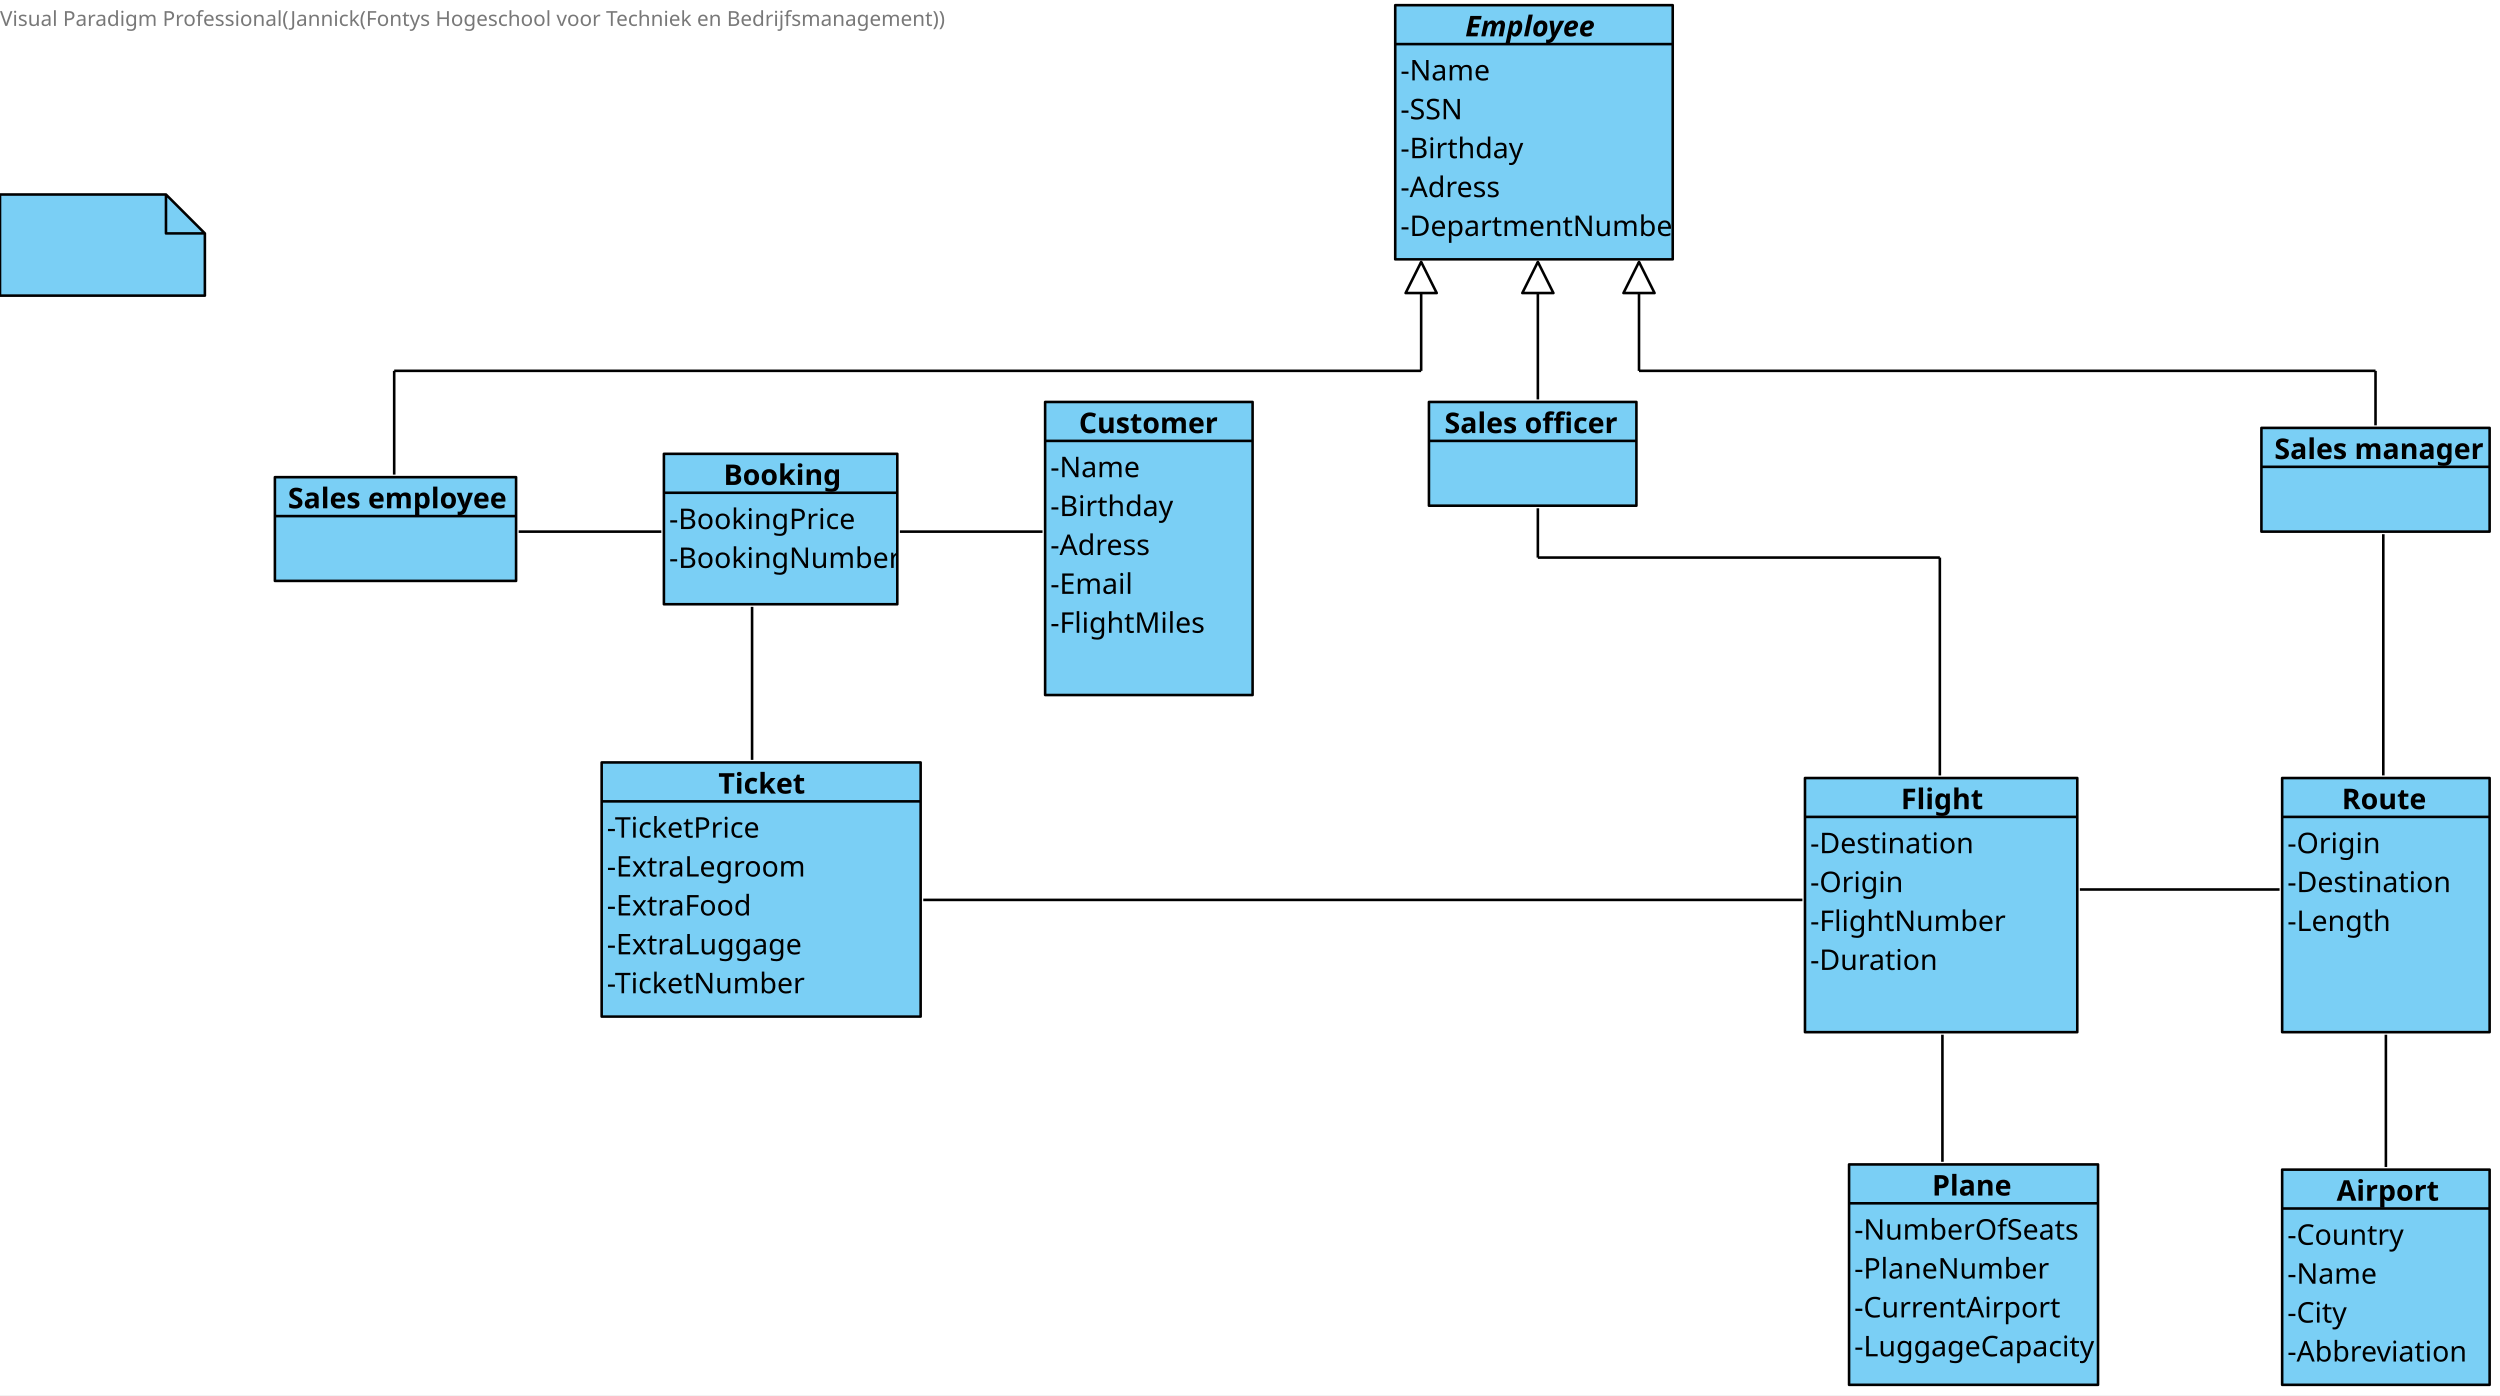
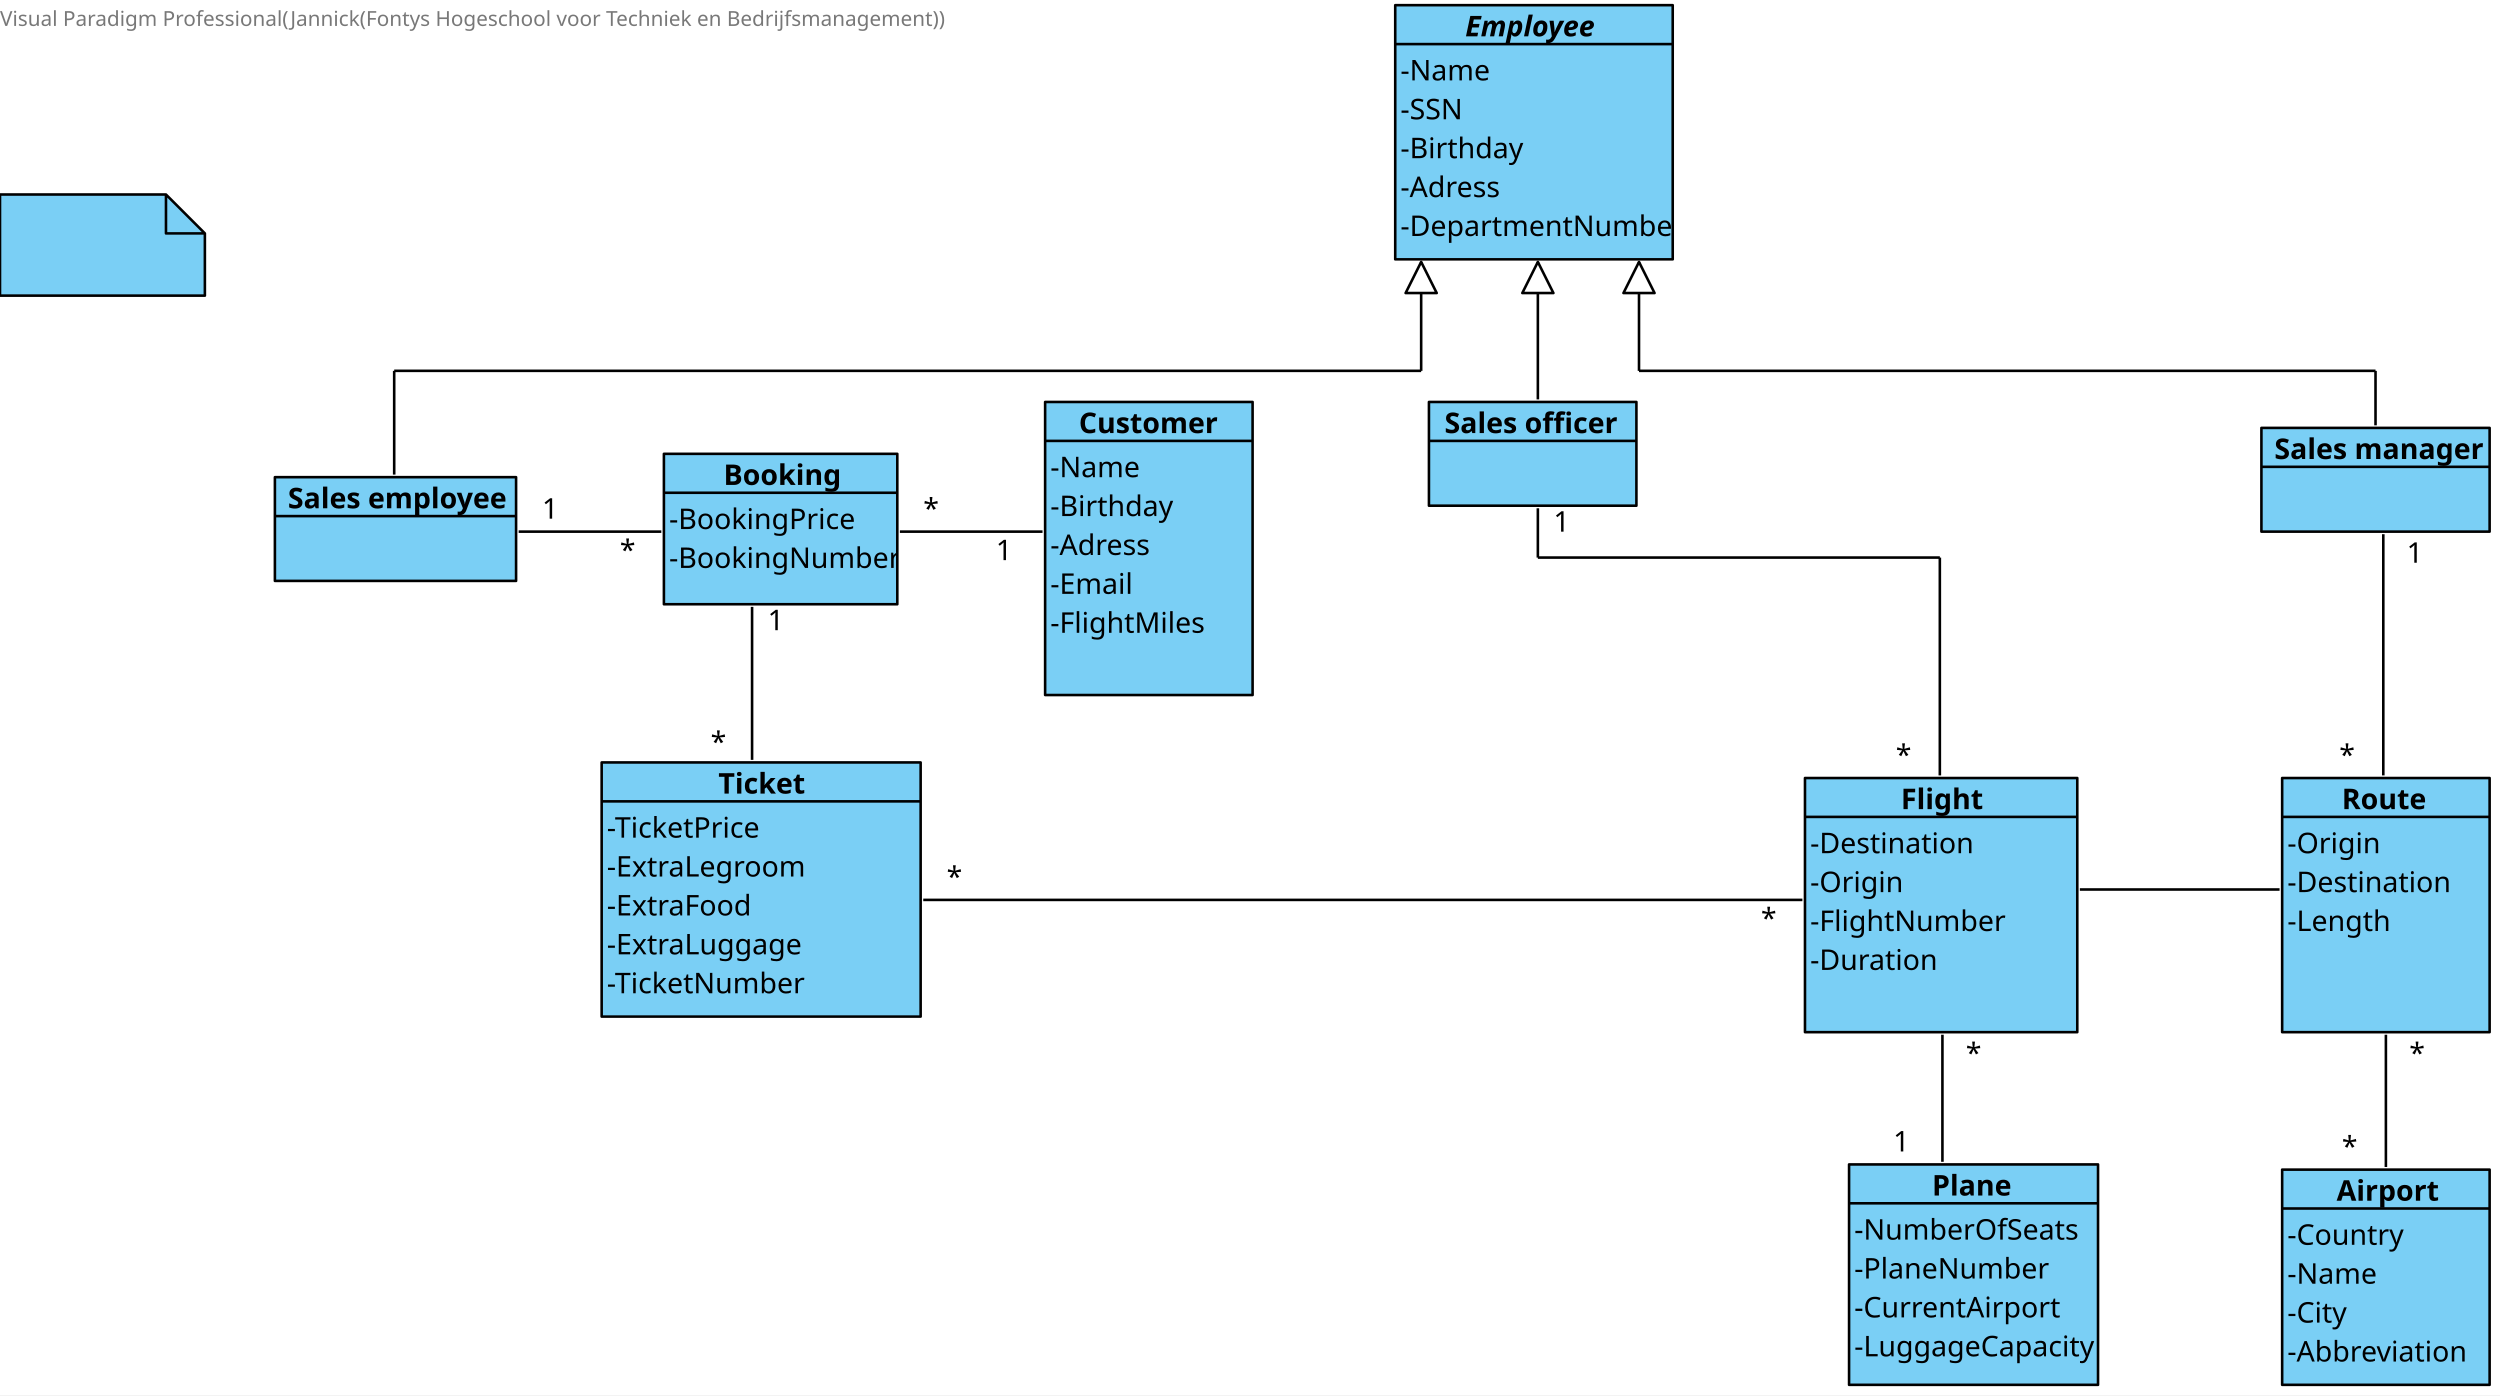
<svg xmlns="http://www.w3.org/2000/svg" fill-opacity="0" color-rendering="auto" color-interpolation="auto" text-rendering="auto" stroke="rgb(0,0,0)" stroke-linecap="square" width="964" stroke-miterlimit="10" shape-rendering="auto" stroke-opacity="0" fill="rgb(0,0,0)" stroke-dasharray="none" font-weight="normal" stroke-width="1" height="538" font-family="'Dialog'" font-style="normal" stroke-linejoin="miter" font-size="12px" stroke-dashoffset="0" image-rendering="auto">
  <defs id="genericDefs" />
  <g>
    <defs id="defs1">
      <clipPath clipPathUnits="userSpaceOnUse" id="clipPath1">
        <path d="M-7 -7 L116 -7 L116 109 L-7 109 L-7 -7 Z" />
      </clipPath>
      <clipPath clipPathUnits="userSpaceOnUse" id="clipPath2">
        <path d="M0 0 L0 83 L105 83 L105 0 Z" />
      </clipPath>
      <clipPath clipPathUnits="userSpaceOnUse" id="clipPath3">
        <path d="M0 0 L0 15 L105 15 L105 0 Z" />
      </clipPath>
      <clipPath clipPathUnits="userSpaceOnUse" id="clipPath4">
        <path d="M-7 -7 L101 -7 L101 69 L-7 69 L-7 -7 Z" />
      </clipPath>
      <clipPath clipPathUnits="userSpaceOnUse" id="clipPath5">
        <path d="M0 0 L0 43 L90 43 L90 0 Z" />
      </clipPath>
      <clipPath clipPathUnits="userSpaceOnUse" id="clipPath6">
        <path d="M0 0 L0 15 L90 15 L90 0 Z" />
      </clipPath>
      <clipPath clipPathUnits="userSpaceOnUse" id="clipPath7">
        <path d="M-7 -7 L134 -7 L134 109 L-7 109 L-7 -7 Z" />
      </clipPath>
      <clipPath clipPathUnits="userSpaceOnUse" id="clipPath8">
        <path d="M0 0 L0 83 L123 83 L123 0 Z" />
      </clipPath>
      <clipPath clipPathUnits="userSpaceOnUse" id="clipPath9">
        <path d="M0 0 L0 15 L123 15 L123 0 Z" />
      </clipPath>
      <clipPath clipPathUnits="userSpaceOnUse" id="clipPath10">
        <path d="M-7 -7 L104 -7 L104 51 L-7 51 L-7 -7 Z" />
      </clipPath>
      <clipPath clipPathUnits="userSpaceOnUse" id="clipPath11">
        <path d="M0 0 L0 25 L93 25 L93 0 Z" />
      </clipPath>
      <clipPath clipPathUnits="userSpaceOnUse" id="clipPath12">
        <path d="M0 0 L0 15 L93 15 L93 0 Z" />
      </clipPath>
      <clipPath clipPathUnits="userSpaceOnUse" id="clipPath13">
        <path d="M-7 -7 L91 -7 L91 51 L-7 51 L-7 -7 Z" />
      </clipPath>
      <clipPath clipPathUnits="userSpaceOnUse" id="clipPath14">
        <path d="M0 0 L0 25 L80 25 L80 0 Z" />
      </clipPath>
      <clipPath clipPathUnits="userSpaceOnUse" id="clipPath15">
        <path d="M0 0 L0 15 L80 15 L80 0 Z" />
      </clipPath>
      <clipPath clipPathUnits="userSpaceOnUse" id="clipPath16">
        <path d="M-7 -7 L99 -7 L99 51 L-7 51 L-7 -7 Z" />
      </clipPath>
      <clipPath clipPathUnits="userSpaceOnUse" id="clipPath17">
        <path d="M0 0 L0 25 L88 25 L88 0 Z" />
      </clipPath>
      <clipPath clipPathUnits="userSpaceOnUse" id="clipPath18">
        <path d="M0 0 L0 15 L88 15 L88 0 Z" />
      </clipPath>
      <clipPath clipPathUnits="userSpaceOnUse" id="clipPath19">
        <path d="M-7 -7 L91 -7 L91 94 L-7 94 L-7 -7 Z" />
      </clipPath>
      <clipPath clipPathUnits="userSpaceOnUse" id="clipPath20">
        <path d="M0 0 L0 68 L80 68 L80 0 Z" />
      </clipPath>
      <clipPath clipPathUnits="userSpaceOnUse" id="clipPath21">
        <path d="M-7 -7 L107 -7 L107 96 L-7 96 L-7 -7 Z" />
      </clipPath>
      <clipPath clipPathUnits="userSpaceOnUse" id="clipPath22">
        <path d="M0 0 L0 70 L96 70 L96 0 Z" />
      </clipPath>
      <clipPath clipPathUnits="userSpaceOnUse" id="clipPath23">
        <path d="M0 0 L0 15 L96 15 L96 0 Z" />
      </clipPath>
      <clipPath clipPathUnits="userSpaceOnUse" id="clipPath24">
        <path d="M-7 -7 L91 -7 L91 124 L-7 124 L-7 -7 Z" />
      </clipPath>
      <clipPath clipPathUnits="userSpaceOnUse" id="clipPath25">
        <path d="M0 0 L0 98 L80 98 L80 0 Z" />
      </clipPath>
      <clipPath clipPathUnits="userSpaceOnUse" id="clipPath26">
        <path d="M-7 -7 L91 -7 L91 109 L-7 109 L-7 -7 Z" />
      </clipPath>
      <clipPath clipPathUnits="userSpaceOnUse" id="clipPath27">
        <path d="M0 0 L0 83 L80 83 L80 0 Z" />
      </clipPath>
      <clipPath clipPathUnits="userSpaceOnUse" id="clipPath28">
        <path d="M-7 -7 L118 -7 L118 109 L-7 109 L-7 -7 Z" />
      </clipPath>
      <clipPath clipPathUnits="userSpaceOnUse" id="clipPath29">
        <path d="M0 0 L0 83 L107 83 L107 0 Z" />
      </clipPath>
      <clipPath clipPathUnits="userSpaceOnUse" id="clipPath30">
        <path d="M0 0 L0 15 L107 15 L107 0 Z" />
      </clipPath>
      <clipPath clipPathUnits="userSpaceOnUse" id="clipPath31">
        <path d="M0 0 L0 40 L65 40 L65 0 Z" />
      </clipPath>
      <clipPath clipPathUnits="userSpaceOnUse" id="clipPath32">
+         <path d="M-7 -7 L38 -7 L38 26 L-7 26 L-7 -7 Z" />
+       </clipPath>
+       <clipPath clipPathUnits="userSpaceOnUse" id="clipPath33">
+         <path d="M0 0 L0 15 L27 15 L27 0 Z" />
+       </clipPath>
+       <clipPath clipPathUnits="userSpaceOnUse" id="clipPath34">
+         <path d="M-7 -7 L36 -7 L36 26 L-7 26 L-7 -7 Z" />
+       </clipPath>
+       <clipPath clipPathUnits="userSpaceOnUse" id="clipPath35">
+         <path d="M0 0 L0 15 L25 15 L25 0 Z" />
+       </clipPath>
+       <clipPath clipPathUnits="userSpaceOnUse" id="clipPath36">
+         <path d="M-7 -7 L51 -7 L51 51 L-7 51 L-7 -7 Z" />
+       </clipPath>
+       <clipPath clipPathUnits="userSpaceOnUse" id="clipPath37">
+         <path d="M0 0 L0 40 L40 40 L40 0 Z" />
+       </clipPath>
+       <clipPath clipPathUnits="userSpaceOnUse" id="clipPath38">
        <path d="M0 0 L500 0 L500 186 L0 186 L0 0 Z" />
      </clipPath>
-       <clipPath clipPathUnits="userSpaceOnUse" id="clipPath33">
+       <clipPath clipPathUnits="userSpaceOnUse" id="clipPath39">
        <path d="M0 0 L0 186 L500 186 L500 0 Z" />
      </clipPath>
-       <clipPath clipPathUnits="userSpaceOnUse" id="clipPath34">
+       <clipPath clipPathUnits="userSpaceOnUse" id="clipPath40">
        <path d="M0 0 L388 0 L388 167 L0 167 L0 0 Z" />
      </clipPath>
-       <clipPath clipPathUnits="userSpaceOnUse" id="clipPath35">
+       <clipPath clipPathUnits="userSpaceOnUse" id="clipPath41">
        <path d="M0 0 L0 167 L388 167 L388 0 Z" />
      </clipPath>
-       <clipPath clipPathUnits="userSpaceOnUse" id="clipPath36">
+       <clipPath clipPathUnits="userSpaceOnUse" id="clipPath42">
        <path d="M0 0 L104 0 L104 157 L0 157 L0 0 Z" />
      </clipPath>
-       <clipPath clipPathUnits="userSpaceOnUse" id="clipPath37">
+       <clipPath clipPathUnits="userSpaceOnUse" id="clipPath43">
        <path d="M0 0 L0 157 L104 157 L104 0 Z" />
      </clipPath>
-       <clipPath clipPathUnits="userSpaceOnUse" id="clipPath38">
+       <clipPath clipPathUnits="userSpaceOnUse" id="clipPath44">
        <path d="M0 0 L104 0 L104 153 L0 153 L0 0 Z" />
      </clipPath>
-       <clipPath clipPathUnits="userSpaceOnUse" id="clipPath39">
+       <clipPath clipPathUnits="userSpaceOnUse" id="clipPath45">
        <path d="M0 0 L0 153 L104 153 L104 0 Z" />
      </clipPath>
-       <clipPath clipPathUnits="userSpaceOnUse" id="clipPath40">
+       <clipPath clipPathUnits="userSpaceOnUse" id="clipPath46">
        <path d="M0 0 L159 0 L159 104 L0 104 L0 0 Z" />
      </clipPath>
-       <clipPath clipPathUnits="userSpaceOnUse" id="clipPath41">
+       <clipPath clipPathUnits="userSpaceOnUse" id="clipPath47">
        <path d="M0 0 L0 104 L159 104 L159 0 Z" />
      </clipPath>
-       <clipPath clipPathUnits="userSpaceOnUse" id="clipPath42">
+       <clipPath clipPathUnits="userSpaceOnUse" id="clipPath48">
        <path d="M0 0 L104 0 L104 163 L0 163 L0 0 Z" />
      </clipPath>
-       <clipPath clipPathUnits="userSpaceOnUse" id="clipPath43">
+       <clipPath clipPathUnits="userSpaceOnUse" id="clipPath49">
        <path d="M0 0 L0 163 L104 163 L104 0 Z" />
      </clipPath>
-       <clipPath clipPathUnits="userSpaceOnUse" id="clipPath44">
+       <clipPath clipPathUnits="userSpaceOnUse" id="clipPath50">
        <path d="M0 0 L104 0 L104 155 L0 155 L0 0 Z" />
      </clipPath>
-       <clipPath clipPathUnits="userSpaceOnUse" id="clipPath45">
+       <clipPath clipPathUnits="userSpaceOnUse" id="clipPath51">
        <path d="M0 0 L0 155 L104 155 L104 0 Z" />
      </clipPath>
-       <clipPath clipPathUnits="userSpaceOnUse" id="clipPath46">
+       <clipPath clipPathUnits="userSpaceOnUse" id="clipPath52">
        <path d="M0 0 L181 0 L181 104 L0 104 L0 0 Z" />
      </clipPath>
-       <clipPath clipPathUnits="userSpaceOnUse" id="clipPath47">
+       <clipPath clipPathUnits="userSpaceOnUse" id="clipPath53">
        <path d="M0 0 L0 104 L181 104 L181 0 Z" />
      </clipPath>
-       <clipPath clipPathUnits="userSpaceOnUse" id="clipPath48">
+       <clipPath clipPathUnits="userSpaceOnUse" id="clipPath54">
        <path d="M0 0 L104 0 L104 197 L0 197 L0 0 Z" />
      </clipPath>
-       <clipPath clipPathUnits="userSpaceOnUse" id="clipPath49">
+       <clipPath clipPathUnits="userSpaceOnUse" id="clipPath55">
        <path d="M0 0 L0 197 L104 197 L104 0 Z" />
      </clipPath>
-       <clipPath clipPathUnits="userSpaceOnUse" id="clipPath50">
+       <clipPath clipPathUnits="userSpaceOnUse" id="clipPath56">
        <path d="M0 0 L259 0 L259 207 L0 207 L0 0 Z" />
      </clipPath>
-       <clipPath clipPathUnits="userSpaceOnUse" id="clipPath51">
+       <clipPath clipPathUnits="userSpaceOnUse" id="clipPath57">
        <path d="M0 0 L0 207 L259 207 L259 0 Z" />
      </clipPath>
-       <clipPath clipPathUnits="userSpaceOnUse" id="clipPath52">
+       <clipPath clipPathUnits="userSpaceOnUse" id="clipPath58">
        <path d="M0 0 L443 0 L443 104 L0 104 L0 0 Z" />
      </clipPath>
-       <clipPath clipPathUnits="userSpaceOnUse" id="clipPath53">
+       <clipPath clipPathUnits="userSpaceOnUse" id="clipPath59">
        <path d="M0 0 L0 104 L443 104 L443 0 Z" />
      </clipPath>
    </defs>
    <g fill="white" text-rendering="geometricPrecision" fill-opacity="1" stroke-opacity="1" stroke="white">
      <rect x="0" width="964" height="538" y="0" stroke="none" />
    </g>
    <g font-size="11px" transform="translate(696,300)" fill-opacity="1" fill="rgb(122,207,245)" text-rendering="geometricPrecision" image-rendering="optimizeQuality" font-family="sans-serif" stroke="rgb(122,207,245)" font-weight="bold" stroke-opacity="1">
      <rect x="0" width="105" height="98" y="0" clip-path="url(#clipPath1)" stroke="none" />
    </g>
    <g fill-opacity="1" text-rendering="geometricPrecision" stroke="black" stroke-linecap="butt" transform="translate(696,300)" stroke-miterlimit="0" stroke-opacity="1" fill="black" font-weight="bold" font-family="sans-serif" stroke-linejoin="round" font-size="11px" image-rendering="optimizeQuality">
      <rect fill="none" x="0" width="105" height="98" y="0" clip-path="url(#clipPath1)" />
      <line y2="15" fill="none" x1="0" clip-path="url(#clipPath1)" x2="105" y1="15" />
    </g>
    <g font-size="11px" transform="matrix(1,0,0,1,696,315)" fill-opacity="1" fill="black" text-rendering="geometricPrecision" image-rendering="optimizeQuality" font-family="sans-serif" stroke="black" stroke-opacity="1">
      <text x="2" xml:space="preserve" y="14" clip-path="url(#clipPath2)" stroke="none">-Destination</text>
    </g>
    <g font-size="11px" transform="matrix(1,0,0,1,696,315)" fill-opacity="1" fill="black" text-rendering="geometricPrecision" image-rendering="optimizeQuality" font-family="sans-serif" stroke="black" stroke-opacity="1">
      <text x="2" xml:space="preserve" y="29" clip-path="url(#clipPath2)" stroke="none">-Origin</text>
    </g>
    <g font-size="11px" transform="matrix(1,0,0,1,696,315)" fill-opacity="1" fill="black" text-rendering="geometricPrecision" image-rendering="optimizeQuality" font-family="sans-serif" stroke="black" stroke-opacity="1">
      <text x="2" xml:space="preserve" y="44" clip-path="url(#clipPath2)" stroke="none">-FlightNumber</text>
    </g>
    <g font-size="11px" transform="matrix(1,0,0,1,696,315)" fill-opacity="1" fill="black" text-rendering="geometricPrecision" image-rendering="optimizeQuality" font-family="sans-serif" stroke="black" stroke-opacity="1">
      <text x="2" xml:space="preserve" y="59" clip-path="url(#clipPath2)" stroke="none">-Duration</text>
    </g>
    <g font-size="11px" transform="translate(696,300)" fill-opacity="1" fill="black" text-rendering="geometricPrecision" image-rendering="optimizeQuality" font-family="sans-serif" stroke="black" font-weight="bold" stroke-opacity="1">
      <text x="37" xml:space="preserve" y="12" clip-path="url(#clipPath3)" stroke="none">Flight</text>
    </g>
    <g font-size="11px" transform="translate(256,175)" fill-opacity="1" fill="rgb(122,207,245)" text-rendering="geometricPrecision" image-rendering="optimizeQuality" font-family="sans-serif" stroke="rgb(122,207,245)" font-weight="bold" stroke-opacity="1">
      <rect x="0" width="90" height="58" y="0" clip-path="url(#clipPath4)" stroke="none" />
    </g>
    <g fill-opacity="1" text-rendering="geometricPrecision" stroke="black" stroke-linecap="butt" transform="translate(256,175)" stroke-miterlimit="0" stroke-opacity="1" fill="black" font-weight="bold" font-family="sans-serif" stroke-linejoin="round" font-size="11px" image-rendering="optimizeQuality">
      <rect fill="none" x="0" width="90" height="58" y="0" clip-path="url(#clipPath4)" />
      <line y2="15" fill="none" x1="0" clip-path="url(#clipPath4)" x2="90" y1="15" />
    </g>
    <g font-size="11px" transform="matrix(1,0,0,1,256,190)" fill-opacity="1" fill="black" text-rendering="geometricPrecision" image-rendering="optimizeQuality" font-family="sans-serif" stroke="black" stroke-opacity="1">
      <text x="2" xml:space="preserve" y="14" clip-path="url(#clipPath5)" stroke="none">-BookingPrice</text>
    </g>
    <g font-size="11px" transform="matrix(1,0,0,1,256,190)" fill-opacity="1" fill="black" text-rendering="geometricPrecision" image-rendering="optimizeQuality" font-family="sans-serif" stroke="black" stroke-opacity="1">
      <text x="2" xml:space="preserve" y="29" clip-path="url(#clipPath5)" stroke="none">-BookingNumber</text>
    </g>
    <g font-size="11px" transform="translate(256,175)" fill-opacity="1" fill="black" text-rendering="geometricPrecision" image-rendering="optimizeQuality" font-family="sans-serif" stroke="black" font-weight="bold" stroke-opacity="1">
      <text x="23" xml:space="preserve" y="12" clip-path="url(#clipPath6)" stroke="none">Booking</text>
    </g>
    <g font-size="11px" transform="translate(232,294)" fill-opacity="1" fill="rgb(122,207,245)" text-rendering="geometricPrecision" image-rendering="optimizeQuality" font-family="sans-serif" stroke="rgb(122,207,245)" font-weight="bold" stroke-opacity="1">
      <rect x="0" width="123" height="98" y="0" clip-path="url(#clipPath7)" stroke="none" />
    </g>
    <g fill-opacity="1" text-rendering="geometricPrecision" stroke="black" stroke-linecap="butt" transform="translate(232,294)" stroke-miterlimit="0" stroke-opacity="1" fill="black" font-weight="bold" font-family="sans-serif" stroke-linejoin="round" font-size="11px" image-rendering="optimizeQuality">
      <rect fill="none" x="0" width="123" height="98" y="0" clip-path="url(#clipPath7)" />
      <line y2="15" fill="none" x1="0" clip-path="url(#clipPath7)" x2="123" y1="15" />
    </g>
    <g font-size="11px" transform="matrix(1,0,0,1,232,309)" fill-opacity="1" fill="black" text-rendering="geometricPrecision" image-rendering="optimizeQuality" font-family="sans-serif" stroke="black" stroke-opacity="1">
      <text x="2" xml:space="preserve" y="14" clip-path="url(#clipPath8)" stroke="none">-TicketPrice</text>
    </g>
    <g font-size="11px" transform="matrix(1,0,0,1,232,309)" fill-opacity="1" fill="black" text-rendering="geometricPrecision" image-rendering="optimizeQuality" font-family="sans-serif" stroke="black" stroke-opacity="1">
      <text x="2" xml:space="preserve" y="29" clip-path="url(#clipPath8)" stroke="none">-ExtraLegroom</text>
    </g>
    <g font-size="11px" transform="matrix(1,0,0,1,232,309)" fill-opacity="1" fill="black" text-rendering="geometricPrecision" image-rendering="optimizeQuality" font-family="sans-serif" stroke="black" stroke-opacity="1">
      <text x="2" xml:space="preserve" y="44" clip-path="url(#clipPath8)" stroke="none">-ExtraFood</text>
    </g>
    <g font-size="11px" transform="matrix(1,0,0,1,232,309)" fill-opacity="1" fill="black" text-rendering="geometricPrecision" image-rendering="optimizeQuality" font-family="sans-serif" stroke="black" stroke-opacity="1">
      <text x="2" xml:space="preserve" y="59" clip-path="url(#clipPath8)" stroke="none">-ExtraLuggage</text>
    </g>
    <g font-size="11px" transform="matrix(1,0,0,1,232,309)" fill-opacity="1" fill="black" text-rendering="geometricPrecision" image-rendering="optimizeQuality" font-family="sans-serif" stroke="black" stroke-opacity="1">
      <text x="2" xml:space="preserve" y="74" clip-path="url(#clipPath8)" stroke="none">-TicketNumber</text>
    </g>
    <g font-size="11px" transform="translate(232,294)" fill-opacity="1" fill="black" text-rendering="geometricPrecision" image-rendering="optimizeQuality" font-family="sans-serif" stroke="black" font-weight="bold" stroke-opacity="1">
      <text x="45" xml:space="preserve" y="12" clip-path="url(#clipPath9)" stroke="none">Ticket</text>
    </g>
    <g font-size="11px" transform="translate(106,184)" fill-opacity="1" fill="rgb(122,207,245)" text-rendering="geometricPrecision" image-rendering="optimizeQuality" font-family="sans-serif" stroke="rgb(122,207,245)" font-weight="bold" stroke-opacity="1">
      <rect x="0" width="93" height="40" y="0" clip-path="url(#clipPath10)" stroke="none" />
    </g>
    <g fill-opacity="1" text-rendering="geometricPrecision" stroke="black" stroke-linecap="butt" transform="translate(106,184)" stroke-miterlimit="0" stroke-opacity="1" fill="black" font-weight="bold" font-family="sans-serif" stroke-linejoin="round" font-size="11px" image-rendering="optimizeQuality">
      <rect fill="none" x="0" width="93" height="40" y="0" clip-path="url(#clipPath10)" />
      <line y2="15" fill="none" x1="0" clip-path="url(#clipPath10)" x2="93" y1="15" />
    </g>
    <g font-size="11px" transform="translate(106,184)" fill-opacity="1" fill="black" text-rendering="geometricPrecision" image-rendering="optimizeQuality" font-family="sans-serif" stroke="black" font-weight="bold" stroke-opacity="1">
      <text x="5" xml:space="preserve" y="12" clip-path="url(#clipPath12)" stroke="none">Sales employee</text>
    </g>
    <g font-size="11px" transform="translate(551,155)" fill-opacity="1" fill="rgb(122,207,245)" text-rendering="geometricPrecision" image-rendering="optimizeQuality" font-family="sans-serif" stroke="rgb(122,207,245)" font-weight="bold" stroke-opacity="1">
      <rect x="0" width="80" height="40" y="0" clip-path="url(#clipPath13)" stroke="none" />
    </g>
    <g fill-opacity="1" text-rendering="geometricPrecision" stroke="black" stroke-linecap="butt" transform="translate(551,155)" stroke-miterlimit="0" stroke-opacity="1" fill="black" font-weight="bold" font-family="sans-serif" stroke-linejoin="round" font-size="11px" image-rendering="optimizeQuality">
      <rect fill="none" x="0" width="80" height="40" y="0" clip-path="url(#clipPath13)" />
      <line y2="15" fill="none" x1="0" clip-path="url(#clipPath13)" x2="80" y1="15" />
    </g>
    <g font-size="11px" transform="translate(551,155)" fill-opacity="1" fill="black" text-rendering="geometricPrecision" image-rendering="optimizeQuality" font-family="sans-serif" stroke="black" font-weight="bold" stroke-opacity="1">
      <text x="6" xml:space="preserve" y="12" clip-path="url(#clipPath15)" stroke="none">Sales officer</text>
    </g>
    <g font-size="11px" transform="translate(872,165)" fill-opacity="1" fill="rgb(122,207,245)" text-rendering="geometricPrecision" image-rendering="optimizeQuality" font-family="sans-serif" stroke="rgb(122,207,245)" font-weight="bold" stroke-opacity="1">
      <rect x="0" width="88" height="40" y="0" clip-path="url(#clipPath16)" stroke="none" />
    </g>
    <g fill-opacity="1" text-rendering="geometricPrecision" stroke="black" stroke-linecap="butt" transform="translate(872,165)" stroke-miterlimit="0" stroke-opacity="1" fill="black" font-weight="bold" font-family="sans-serif" stroke-linejoin="round" font-size="11px" image-rendering="optimizeQuality">
      <rect fill="none" x="0" width="88" height="40" y="0" clip-path="url(#clipPath16)" />
      <line y2="15" fill="none" x1="0" clip-path="url(#clipPath16)" x2="88" y1="15" />
    </g>
    <g font-size="11px" transform="translate(872,165)" fill-opacity="1" fill="black" text-rendering="geometricPrecision" image-rendering="optimizeQuality" font-family="sans-serif" stroke="black" font-weight="bold" stroke-opacity="1">
      <text x="5" xml:space="preserve" y="12" clip-path="url(#clipPath18)" stroke="none">Sales manager</text>
    </g>
    <g font-size="11px" transform="translate(880,451)" fill-opacity="1" fill="rgb(122,207,245)" text-rendering="geometricPrecision" image-rendering="optimizeQuality" font-family="sans-serif" stroke="rgb(122,207,245)" font-weight="bold" stroke-opacity="1">
      <rect x="0" width="80" height="83" y="0" clip-path="url(#clipPath19)" stroke="none" />
    </g>
    <g fill-opacity="1" text-rendering="geometricPrecision" stroke="black" stroke-linecap="butt" transform="translate(880,451)" stroke-miterlimit="0" stroke-opacity="1" fill="black" font-weight="bold" font-family="sans-serif" stroke-linejoin="round" font-size="11px" image-rendering="optimizeQuality">
      <rect fill="none" x="0" width="80" height="83" y="0" clip-path="url(#clipPath19)" />
      <line y2="15" fill="none" x1="0" clip-path="url(#clipPath19)" x2="80" y1="15" />
    </g>
    <g font-size="11px" transform="matrix(1,0,0,1,880,466)" fill-opacity="1" fill="black" text-rendering="geometricPrecision" image-rendering="optimizeQuality" font-family="sans-serif" stroke="black" stroke-opacity="1">
      <text x="2" xml:space="preserve" y="14" clip-path="url(#clipPath20)" stroke="none">-Country</text>
    </g>
    <g font-size="11px" transform="matrix(1,0,0,1,880,466)" fill-opacity="1" fill="black" text-rendering="geometricPrecision" image-rendering="optimizeQuality" font-family="sans-serif" stroke="black" stroke-opacity="1">
      <text x="2" xml:space="preserve" y="29" clip-path="url(#clipPath20)" stroke="none">-Name</text>
    </g>
    <g font-size="11px" transform="matrix(1,0,0,1,880,466)" fill-opacity="1" fill="black" text-rendering="geometricPrecision" image-rendering="optimizeQuality" font-family="sans-serif" stroke="black" stroke-opacity="1">
      <text x="2" xml:space="preserve" y="44" clip-path="url(#clipPath20)" stroke="none">-City</text>
    </g>
    <g font-size="11px" transform="matrix(1,0,0,1,880,466)" fill-opacity="1" fill="black" text-rendering="geometricPrecision" image-rendering="optimizeQuality" font-family="sans-serif" stroke="black" stroke-opacity="1">
      <text x="2" xml:space="preserve" y="59" clip-path="url(#clipPath20)" stroke="none">-Abbreviation</text>
    </g>
    <g font-size="11px" transform="translate(880,451)" fill-opacity="1" fill="black" text-rendering="geometricPrecision" image-rendering="optimizeQuality" font-family="sans-serif" stroke="black" font-weight="bold" stroke-opacity="1">
      <text x="21" xml:space="preserve" y="12" clip-path="url(#clipPath15)" stroke="none">Airport</text>
    </g>
    <g font-size="11px" transform="translate(713,449)" fill-opacity="1" fill="rgb(122,207,245)" text-rendering="geometricPrecision" image-rendering="optimizeQuality" font-family="sans-serif" stroke="rgb(122,207,245)" font-weight="bold" stroke-opacity="1">
      <rect x="0" width="96" height="85" y="0" clip-path="url(#clipPath21)" stroke="none" />
    </g>
    <g fill-opacity="1" text-rendering="geometricPrecision" stroke="black" stroke-linecap="butt" transform="translate(713,449)" stroke-miterlimit="0" stroke-opacity="1" fill="black" font-weight="bold" font-family="sans-serif" stroke-linejoin="round" font-size="11px" image-rendering="optimizeQuality">
      <rect fill="none" x="0" width="96" height="85" y="0" clip-path="url(#clipPath21)" />
      <line y2="15" fill="none" x1="0" clip-path="url(#clipPath21)" x2="96" y1="15" />
    </g>
    <g font-size="11px" transform="matrix(1,0,0,1,713,464)" fill-opacity="1" fill="black" text-rendering="geometricPrecision" image-rendering="optimizeQuality" font-family="sans-serif" stroke="black" stroke-opacity="1">
      <text x="2" xml:space="preserve" y="14" clip-path="url(#clipPath22)" stroke="none">-NumberOfSeats</text>
    </g>
    <g font-size="11px" transform="matrix(1,0,0,1,713,464)" fill-opacity="1" fill="black" text-rendering="geometricPrecision" image-rendering="optimizeQuality" font-family="sans-serif" stroke="black" stroke-opacity="1">
      <text x="2" xml:space="preserve" y="29" clip-path="url(#clipPath22)" stroke="none">-PlaneNumber</text>
    </g>
    <g font-size="11px" transform="matrix(1,0,0,1,713,464)" fill-opacity="1" fill="black" text-rendering="geometricPrecision" image-rendering="optimizeQuality" font-family="sans-serif" stroke="black" stroke-opacity="1">
      <text x="2" xml:space="preserve" y="44" clip-path="url(#clipPath22)" stroke="none">-CurrentAirport</text>
    </g>
    <g font-size="11px" transform="matrix(1,0,0,1,713,464)" fill-opacity="1" fill="black" text-rendering="geometricPrecision" image-rendering="optimizeQuality" font-family="sans-serif" stroke="black" stroke-opacity="1">
      <text x="2" xml:space="preserve" y="59" clip-path="url(#clipPath22)" stroke="none">-LuggageCapacity</text>
    </g>
    <g font-size="11px" transform="translate(713,449)" fill-opacity="1" fill="black" text-rendering="geometricPrecision" image-rendering="optimizeQuality" font-family="sans-serif" stroke="black" font-weight="bold" stroke-opacity="1">
      <text x="32" xml:space="preserve" y="12" clip-path="url(#clipPath23)" stroke="none">Plane</text>
    </g>
    <g font-size="11px" transform="translate(403,155)" fill-opacity="1" fill="rgb(122,207,245)" text-rendering="geometricPrecision" image-rendering="optimizeQuality" font-family="sans-serif" stroke="rgb(122,207,245)" font-weight="bold" stroke-opacity="1">
      <rect x="0" width="80" height="113" y="0" clip-path="url(#clipPath24)" stroke="none" />
    </g>
    <g fill-opacity="1" text-rendering="geometricPrecision" stroke="black" stroke-linecap="butt" transform="translate(403,155)" stroke-miterlimit="0" stroke-opacity="1" fill="black" font-weight="bold" font-family="sans-serif" stroke-linejoin="round" font-size="11px" image-rendering="optimizeQuality">
      <rect fill="none" x="0" width="80" height="113" y="0" clip-path="url(#clipPath24)" />
      <line y2="15" fill="none" x1="0" clip-path="url(#clipPath24)" x2="80" y1="15" />
    </g>
    <g font-size="11px" transform="matrix(1,0,0,1,403,170)" fill-opacity="1" fill="black" text-rendering="geometricPrecision" image-rendering="optimizeQuality" font-family="sans-serif" stroke="black" stroke-opacity="1">
      <text x="2" xml:space="preserve" y="14" clip-path="url(#clipPath25)" stroke="none">-Name</text>
    </g>
    <g font-size="11px" transform="matrix(1,0,0,1,403,170)" fill-opacity="1" fill="black" text-rendering="geometricPrecision" image-rendering="optimizeQuality" font-family="sans-serif" stroke="black" stroke-opacity="1">
      <text x="2" xml:space="preserve" y="29" clip-path="url(#clipPath25)" stroke="none">-Birthday</text>
    </g>
    <g font-size="11px" transform="matrix(1,0,0,1,403,170)" fill-opacity="1" fill="black" text-rendering="geometricPrecision" image-rendering="optimizeQuality" font-family="sans-serif" stroke="black" stroke-opacity="1">
      <text x="2" xml:space="preserve" y="44" clip-path="url(#clipPath25)" stroke="none">-Adress</text>
    </g>
    <g font-size="11px" transform="matrix(1,0,0,1,403,170)" fill-opacity="1" fill="black" text-rendering="geometricPrecision" image-rendering="optimizeQuality" font-family="sans-serif" stroke="black" stroke-opacity="1">
      <text x="2" xml:space="preserve" y="59" clip-path="url(#clipPath25)" stroke="none">-Email</text>
    </g>
    <g font-size="11px" transform="matrix(1,0,0,1,403,170)" fill-opacity="1" fill="black" text-rendering="geometricPrecision" image-rendering="optimizeQuality" font-family="sans-serif" stroke="black" stroke-opacity="1">
      <text x="2" xml:space="preserve" y="74" clip-path="url(#clipPath25)" stroke="none">-FlightMiles</text>
    </g>
    <g font-size="11px" transform="translate(403,155)" fill-opacity="1" fill="black" text-rendering="geometricPrecision" image-rendering="optimizeQuality" font-family="sans-serif" stroke="black" font-weight="bold" stroke-opacity="1">
      <text x="13" xml:space="preserve" y="12" clip-path="url(#clipPath15)" stroke="none">Customer</text>
    </g>
    <g font-size="11px" transform="translate(880,300)" fill-opacity="1" fill="rgb(122,207,245)" text-rendering="geometricPrecision" image-rendering="optimizeQuality" font-family="sans-serif" stroke="rgb(122,207,245)" font-weight="bold" stroke-opacity="1">
      <rect x="0" width="80" height="98" y="0" clip-path="url(#clipPath26)" stroke="none" />
    </g>
    <g fill-opacity="1" text-rendering="geometricPrecision" stroke="black" stroke-linecap="butt" transform="translate(880,300)" stroke-miterlimit="0" stroke-opacity="1" fill="black" font-weight="bold" font-family="sans-serif" stroke-linejoin="round" font-size="11px" image-rendering="optimizeQuality">
      <rect fill="none" x="0" width="80" height="98" y="0" clip-path="url(#clipPath26)" />
      <line y2="15" fill="none" x1="0" clip-path="url(#clipPath26)" x2="80" y1="15" />
    </g>
    <g font-size="11px" transform="matrix(1,0,0,1,880,315)" fill-opacity="1" fill="black" text-rendering="geometricPrecision" image-rendering="optimizeQuality" font-family="sans-serif" stroke="black" stroke-opacity="1">
      <text x="2" xml:space="preserve" y="14" clip-path="url(#clipPath27)" stroke="none">-Origin</text>
    </g>
    <g font-size="11px" transform="matrix(1,0,0,1,880,315)" fill-opacity="1" fill="black" text-rendering="geometricPrecision" image-rendering="optimizeQuality" font-family="sans-serif" stroke="black" stroke-opacity="1">
      <text x="2" xml:space="preserve" y="29" clip-path="url(#clipPath27)" stroke="none">-Destination</text>
    </g>
    <g font-size="11px" transform="matrix(1,0,0,1,880,315)" fill-opacity="1" fill="black" text-rendering="geometricPrecision" image-rendering="optimizeQuality" font-family="sans-serif" stroke="black" stroke-opacity="1">
      <text x="2" xml:space="preserve" y="44" clip-path="url(#clipPath27)" stroke="none">-Length</text>
    </g>
    <g font-size="11px" transform="translate(880,300)" fill-opacity="1" fill="black" text-rendering="geometricPrecision" image-rendering="optimizeQuality" font-family="sans-serif" stroke="black" font-weight="bold" stroke-opacity="1">
      <text x="23" xml:space="preserve" y="12" clip-path="url(#clipPath15)" stroke="none">Route</text>
    </g>
    <g font-size="11px" transform="translate(538,2)" fill-opacity="1" fill="rgb(122,207,245)" text-rendering="geometricPrecision" image-rendering="optimizeQuality" font-family="sans-serif" stroke="rgb(122,207,245)" font-weight="bold" stroke-opacity="1">
      <rect x="0" width="107" height="98" y="0" clip-path="url(#clipPath28)" stroke="none" />
    </g>
    <g fill-opacity="1" text-rendering="geometricPrecision" stroke="black" stroke-linecap="butt" transform="translate(538,2)" stroke-miterlimit="0" stroke-opacity="1" fill="black" font-weight="bold" font-family="sans-serif" stroke-linejoin="round" font-size="11px" image-rendering="optimizeQuality">
      <rect fill="none" x="0" width="107" height="98" y="0" clip-path="url(#clipPath28)" />
      <line y2="15" fill="none" x1="0" clip-path="url(#clipPath28)" x2="107" y1="15" />
    </g>
    <g font-size="11px" transform="matrix(1,0,0,1,538,17)" fill-opacity="1" fill="black" text-rendering="geometricPrecision" image-rendering="optimizeQuality" font-family="sans-serif" stroke="black" stroke-opacity="1">
      <text x="2" xml:space="preserve" y="14" clip-path="url(#clipPath29)" stroke="none">-Name</text>
    </g>
    <g font-size="11px" transform="matrix(1,0,0,1,538,17)" fill-opacity="1" fill="black" text-rendering="geometricPrecision" image-rendering="optimizeQuality" font-family="sans-serif" stroke="black" stroke-opacity="1">
      <text x="2" xml:space="preserve" y="29" clip-path="url(#clipPath29)" stroke="none">-SSN</text>
    </g>
    <g font-size="11px" transform="matrix(1,0,0,1,538,17)" fill-opacity="1" fill="black" text-rendering="geometricPrecision" image-rendering="optimizeQuality" font-family="sans-serif" stroke="black" stroke-opacity="1">
      <text x="2" xml:space="preserve" y="44" clip-path="url(#clipPath29)" stroke="none">-Birthday</text>
    </g>
    <g font-size="11px" transform="matrix(1,0,0,1,538,17)" fill-opacity="1" fill="black" text-rendering="geometricPrecision" image-rendering="optimizeQuality" font-family="sans-serif" stroke="black" stroke-opacity="1">
      <text x="2" xml:space="preserve" y="59" clip-path="url(#clipPath29)" stroke="none">-Adress</text>
    </g>
    <g font-size="11px" transform="matrix(1,0,0,1,538,17)" fill-opacity="1" fill="black" text-rendering="geometricPrecision" image-rendering="optimizeQuality" font-family="sans-serif" stroke="black" stroke-opacity="1">
      <text x="2" xml:space="preserve" y="74" clip-path="url(#clipPath29)" stroke="none">-DepartmentNumber</text>
    </g>
    <g font-size="11px" transform="translate(538,2)" fill-opacity="1" fill="black" text-rendering="geometricPrecision" image-rendering="optimizeQuality" font-family="sans-serif" font-style="italic" stroke="black" font-weight="bold" stroke-opacity="1">
      <text x="27" xml:space="preserve" y="12" clip-path="url(#clipPath30)" stroke="none">Employee</text>
    </g>
    <g transform="translate(0,75)" fill-opacity="1" fill="rgb(122,207,245)" text-rendering="geometricPrecision" image-rendering="optimizeQuality" font-family="sans-serif" stroke="rgb(122,207,245)" stroke-opacity="1">
      <polygon points=" 0 0 64 0 79 15 64 15 64 0 79 15 79 39 0 39" stroke="none" clip-path="url(#clipPath13)" />
    </g>
    <g stroke-linecap="butt" transform="translate(0,75)" fill-opacity="1" fill="black" text-rendering="geometricPrecision" image-rendering="optimizeQuality" font-family="sans-serif" stroke-linejoin="round" stroke="black" stroke-opacity="1" stroke-miterlimit="0">
      <polygon fill="none" points=" 0 0 64 0 79 15 64 15 64 0 79 15 79 39 0 39" clip-path="url(#clipPath13)" />
    </g>
+     <g font-size="11px" transform="translate(199,188)" fill-opacity="1" fill="black" text-rendering="geometricPrecision" image-rendering="optimizeQuality" font-family="sans-serif" stroke="black" stroke-opacity="1">
+       <text x="10" xml:space="preserve" y="12" clip-path="url(#clipPath33)" stroke="none">1</text>
+     </g>
+     <g font-size="11px" transform="translate(229,204)" fill-opacity="1" fill="black" text-rendering="geometricPrecision" image-rendering="optimizeQuality" font-family="sans-serif" stroke="black" stroke-opacity="1">
+       <text x="10" xml:space="preserve" y="12" clip-path="url(#clipPath35)" stroke="none">*</text>
+     </g>
+     <g font-size="11px" transform="translate(286,231)" fill-opacity="1" fill="black" text-rendering="geometricPrecision" image-rendering="optimizeQuality" font-family="sans-serif" stroke="black" stroke-opacity="1">
+       <text x="10" xml:space="preserve" y="12" clip-path="url(#clipPath33)" stroke="none">1</text>
+     </g>
+     <g font-size="11px" transform="translate(257,266)" fill-opacity="1" fill="black" text-rendering="geometricPrecision" image-rendering="optimizeQuality" font-family="sans-serif" stroke="black" stroke-opacity="1">
+       <text x="17" xml:space="preserve" y="24" clip-path="url(#clipPath37)" stroke="none">*</text>
+     </g>
+     <g font-size="11px" transform="translate(374,204)" fill-opacity="1" fill="black" text-rendering="geometricPrecision" image-rendering="optimizeQuality" font-family="sans-serif" stroke="black" stroke-opacity="1">
+       <text x="10" xml:space="preserve" y="12" clip-path="url(#clipPath33)" stroke="none">1</text>
+     </g>
+     <g font-size="11px" transform="translate(346,188)" fill-opacity="1" fill="black" text-rendering="geometricPrecision" image-rendering="optimizeQuality" font-family="sans-serif" stroke="black" stroke-opacity="1">
+       <text x="10" xml:space="preserve" y="12" clip-path="url(#clipPath35)" stroke="none">*</text>
+     </g>
+     <g font-size="11px" transform="translate(355,330)" fill-opacity="1" fill="black" text-rendering="geometricPrecision" image-rendering="optimizeQuality" font-family="sans-serif" stroke="black" stroke-opacity="1">
+       <text x="10" xml:space="preserve" y="12" clip-path="url(#clipPath35)" stroke="none">*</text>
+     </g>
+     <g font-size="11px" transform="translate(669,346)" fill-opacity="1" fill="black" text-rendering="geometricPrecision" image-rendering="optimizeQuality" font-family="sans-serif" stroke="black" stroke-opacity="1">
+       <text x="10" xml:space="preserve" y="12" clip-path="url(#clipPath35)" stroke="none">*</text>
+     </g>
+     <g font-size="11px" transform="translate(720,432)" fill-opacity="1" fill="black" text-rendering="geometricPrecision" image-rendering="optimizeQuality" font-family="sans-serif" stroke="black" stroke-opacity="1">
+       <text x="10" xml:space="preserve" y="12" clip-path="url(#clipPath33)" stroke="none">1</text>
+     </g>
+     <g font-size="11px" transform="translate(748,398)" fill-opacity="1" fill="black" text-rendering="geometricPrecision" image-rendering="optimizeQuality" font-family="sans-serif" stroke="black" stroke-opacity="1">
+       <text x="10" xml:space="preserve" y="12" clip-path="url(#clipPath35)" stroke="none">*</text>
+     </g>
+     <g font-size="11px" transform="translate(919,398)" fill-opacity="1" fill="black" text-rendering="geometricPrecision" image-rendering="optimizeQuality" font-family="sans-serif" stroke="black" stroke-opacity="1">
+       <text x="10" xml:space="preserve" y="12" clip-path="url(#clipPath35)" stroke="none">*</text>
+     </g>
+     <g font-size="11px" transform="translate(893,434)" fill-opacity="1" fill="black" text-rendering="geometricPrecision" image-rendering="optimizeQuality" font-family="sans-serif" stroke="black" stroke-opacity="1">
+       <text x="10" xml:space="preserve" y="12" clip-path="url(#clipPath35)" stroke="none">*</text>
+     </g>
+     <g font-size="11px" transform="translate(589,193)" fill-opacity="1" fill="black" text-rendering="geometricPrecision" image-rendering="optimizeQuality" font-family="sans-serif" stroke="black" stroke-opacity="1">
+       <text x="10" xml:space="preserve" y="12" clip-path="url(#clipPath33)" stroke="none">1</text>
+     </g>
+     <g font-size="11px" transform="translate(721,283)" fill-opacity="1" fill="black" text-rendering="geometricPrecision" image-rendering="optimizeQuality" font-family="sans-serif" stroke="black" stroke-opacity="1">
+       <text x="10" xml:space="preserve" y="12" clip-path="url(#clipPath35)" stroke="none">*</text>
+     </g>
+     <g font-size="11px" transform="translate(918,205)" fill-opacity="1" fill="black" text-rendering="geometricPrecision" image-rendering="optimizeQuality" font-family="sans-serif" stroke="black" stroke-opacity="1">
+       <text x="10" xml:space="preserve" y="12" clip-path="url(#clipPath33)" stroke="none">1</text>
+     </g>
+     <g font-size="11px" transform="translate(892,283)" fill-opacity="1" fill="black" text-rendering="geometricPrecision" image-rendering="optimizeQuality" font-family="sans-serif" stroke="black" stroke-opacity="1">
+       <text x="10" xml:space="preserve" y="12" clip-path="url(#clipPath35)" stroke="none">*</text>
+     </g>
    <g stroke-linecap="butt" font-size="11px" transform="translate(102,51)" fill-opacity="1" fill="black" text-rendering="geometricPrecision" image-rendering="optimizeQuality" font-family="sans-serif" stroke-linejoin="round" stroke="black" stroke-opacity="1">
-       <line y2="92" fill="none" x1="446" clip-path="url(#clipPath33)" x2="446" y1="50" />
-       <line y2="92" fill="none" x1="446" clip-path="url(#clipPath33)" x2="50" y1="92" />
-       <line y2="132" fill="none" x1="50" clip-path="url(#clipPath33)" x2="50" y1="92" />
-       <polygon fill="white" clip-path="url(#clipPath33)" points=" 446 50 440 62 452 62" stroke="none" />
-       <polygon fill="none" points=" 446 50 440 62 452 62" clip-path="url(#clipPath33)" />
+       <line y2="92" fill="none" x1="446" clip-path="url(#clipPath39)" x2="446" y1="50" />
+       <line y2="92" fill="none" x1="446" clip-path="url(#clipPath39)" x2="50" y1="92" />
+       <line y2="132" fill="none" x1="50" clip-path="url(#clipPath39)" x2="50" y1="92" />
+       <polygon fill="white" clip-path="url(#clipPath39)" points=" 446 50 440 62 452 62" stroke="none" />
+       <polygon fill="none" points=" 446 50 440 62 452 62" clip-path="url(#clipPath39)" />
    </g>
    <g stroke-linecap="butt" font-size="11px" transform="translate(582,51)" fill-opacity="1" fill="black" text-rendering="geometricPrecision" image-rendering="optimizeQuality" font-family="sans-serif" stroke-linejoin="round" stroke="black" stroke-opacity="1">
-       <line y2="92" fill="none" x1="50" clip-path="url(#clipPath35)" x2="50" y1="50" />
-       <line y2="92" fill="none" x1="50" clip-path="url(#clipPath35)" x2="334" y1="92" />
-       <line y2="113" fill="none" x1="334" clip-path="url(#clipPath35)" x2="334" y1="92" />
-       <polygon fill="white" clip-path="url(#clipPath35)" points=" 50 50 44 62 56 62" stroke="none" />
-       <polygon fill="none" points=" 50 50 44 62 56 62" clip-path="url(#clipPath35)" />
+       <line y2="92" fill="none" x1="50" clip-path="url(#clipPath41)" x2="50" y1="50" />
+       <line y2="92" fill="none" x1="50" clip-path="url(#clipPath41)" x2="334" y1="92" />
+       <line y2="113" fill="none" x1="334" clip-path="url(#clipPath41)" x2="334" y1="92" />
+       <polygon fill="white" clip-path="url(#clipPath41)" points=" 50 50 44 62 56 62" stroke="none" />
+       <polygon fill="none" points=" 50 50 44 62 56 62" clip-path="url(#clipPath41)" />
    </g>
    <g stroke-linecap="butt" font-size="11px" transform="translate(543,51)" fill-opacity="1" fill="black" text-rendering="geometricPrecision" image-rendering="optimizeQuality" font-family="sans-serif" stroke-linejoin="round" stroke="black" stroke-opacity="1">
-       <line y2="103" fill="none" x1="50" clip-path="url(#clipPath37)" x2="50" y1="50" />
-       <polygon fill="white" clip-path="url(#clipPath37)" points=" 50 50 44 62 56 62" stroke="none" />
-       <polygon fill="none" points=" 50 50 44 62 56 62" clip-path="url(#clipPath37)" />
+       <line y2="103" fill="none" x1="50" clip-path="url(#clipPath43)" x2="50" y1="50" />
+       <polygon fill="white" clip-path="url(#clipPath43)" points=" 50 50 44 62 56 62" stroke="none" />
+       <polygon fill="none" points=" 50 50 44 62 56 62" clip-path="url(#clipPath43)" />
    </g>
    <g stroke-linecap="butt" font-size="11px" transform="translate(699,349)" fill-opacity="1" fill="black" text-rendering="geometricPrecision" image-rendering="optimizeQuality" font-family="sans-serif" stroke-linejoin="round" stroke="black" stroke-opacity="1">
-       <line y2="50" fill="none" x1="50" clip-path="url(#clipPath39)" x2="50" y1="99" />
+       <line y2="50" fill="none" x1="50" clip-path="url(#clipPath45)" x2="50" y1="99" />
    </g>
    <g stroke-linecap="butt" font-size="11px" transform="translate(150,155)" fill-opacity="1" fill="black" text-rendering="geometricPrecision" image-rendering="optimizeQuality" font-family="sans-serif" stroke-linejoin="round" stroke="black" stroke-opacity="1">
-       <line y2="50" fill="none" x1="50" clip-path="url(#clipPath41)" x2="105" y1="50" />
+       <line y2="50" fill="none" x1="50" clip-path="url(#clipPath47)" x2="105" y1="50" />
    </g>
    <g stroke-linecap="butt" font-size="11px" transform="translate(240,184)" fill-opacity="1" fill="black" text-rendering="geometricPrecision" image-rendering="optimizeQuality" font-family="sans-serif" stroke-linejoin="round" stroke="black" stroke-opacity="1">
-       <line y2="109" fill="none" x1="50" clip-path="url(#clipPath43)" x2="50" y1="50" />
+       <line y2="109" fill="none" x1="50" clip-path="url(#clipPath49)" x2="50" y1="50" />
    </g>
    <g stroke-linecap="butt" font-size="11px" transform="translate(870,349)" fill-opacity="1" fill="black" text-rendering="geometricPrecision" image-rendering="optimizeQuality" font-family="sans-serif" stroke-linejoin="round" stroke="black" stroke-opacity="1">
-       <line y2="101" fill="none" x1="50" clip-path="url(#clipPath45)" x2="50" y1="50" />
+       <line y2="101" fill="none" x1="50" clip-path="url(#clipPath51)" x2="50" y1="50" />
    </g>
    <g stroke-linecap="butt" font-size="11px" transform="translate(752,293)" fill-opacity="1" fill="black" text-rendering="geometricPrecision" image-rendering="optimizeQuality" font-family="sans-serif" stroke-linejoin="round" stroke="black" stroke-opacity="1">
-       <line y2="50" fill="none" x1="50" clip-path="url(#clipPath47)" x2="127" y1="50" />
+       <line y2="50" fill="none" x1="50" clip-path="url(#clipPath53)" x2="127" y1="50" />
    </g>
    <g stroke-linecap="butt" font-size="11px" transform="translate(869,156)" fill-opacity="1" fill="black" text-rendering="geometricPrecision" image-rendering="optimizeQuality" font-family="sans-serif" stroke-linejoin="round" stroke="black" stroke-opacity="1">
-       <line y2="143" fill="none" x1="50" clip-path="url(#clipPath49)" x2="50" y1="50" />
+       <line y2="143" fill="none" x1="50" clip-path="url(#clipPath55)" x2="50" y1="50" />
    </g>
    <g stroke-linecap="butt" font-size="11px" transform="translate(543,146)" fill-opacity="1" fill="black" text-rendering="geometricPrecision" image-rendering="optimizeQuality" font-family="sans-serif" stroke-linejoin="round" stroke="black" stroke-opacity="1">
-       <line y2="69" fill="none" x1="50" clip-path="url(#clipPath51)" x2="50" y1="50" />
-       <line y2="69" fill="none" x1="50" clip-path="url(#clipPath51)" x2="205" y1="69" />
-       <line y2="153" fill="none" x1="205" clip-path="url(#clipPath51)" x2="205" y1="69" />
+       <line y2="69" fill="none" x1="50" clip-path="url(#clipPath57)" x2="50" y1="50" />
+       <line y2="69" fill="none" x1="50" clip-path="url(#clipPath57)" x2="205" y1="69" />
+       <line y2="153" fill="none" x1="205" clip-path="url(#clipPath57)" x2="205" y1="69" />
    </g>
    <g stroke-linecap="butt" font-size="11px" transform="translate(306,297)" fill-opacity="1" fill="black" text-rendering="geometricPrecision" image-rendering="optimizeQuality" font-family="sans-serif" stroke-linejoin="round" stroke="black" stroke-opacity="1">
-       <line y2="50" fill="none" x1="50" clip-path="url(#clipPath53)" x2="389" y1="50" />
+       <line y2="50" fill="none" x1="50" clip-path="url(#clipPath59)" x2="389" y1="50" />
    </g>
    <g stroke-linecap="butt" font-size="11px" transform="translate(297,155)" fill-opacity="1" fill="black" text-rendering="geometricPrecision" image-rendering="optimizeQuality" font-family="sans-serif" stroke-linejoin="round" stroke="black" stroke-opacity="1">
-       <line y2="50" fill="none" x1="105" clip-path="url(#clipPath41)" x2="50" y1="50" />
+       <line y2="50" fill="none" x1="105" clip-path="url(#clipPath47)" x2="50" y1="50" />
    </g>
    <g font-size="8px" fill-opacity="1" fill="rgb(120,120,120)" text-rendering="geometricPrecision" image-rendering="optimizeQuality" stroke="rgb(120,120,120)" stroke-opacity="1">
      <text x="0" xml:space="preserve" y="10" stroke="none">Visual Paradigm Professional(Jannick(Fontys Hogeschool voor Techniek en Bedrijfsmanagement))</text>
    </g>
  </g>
</svg>
